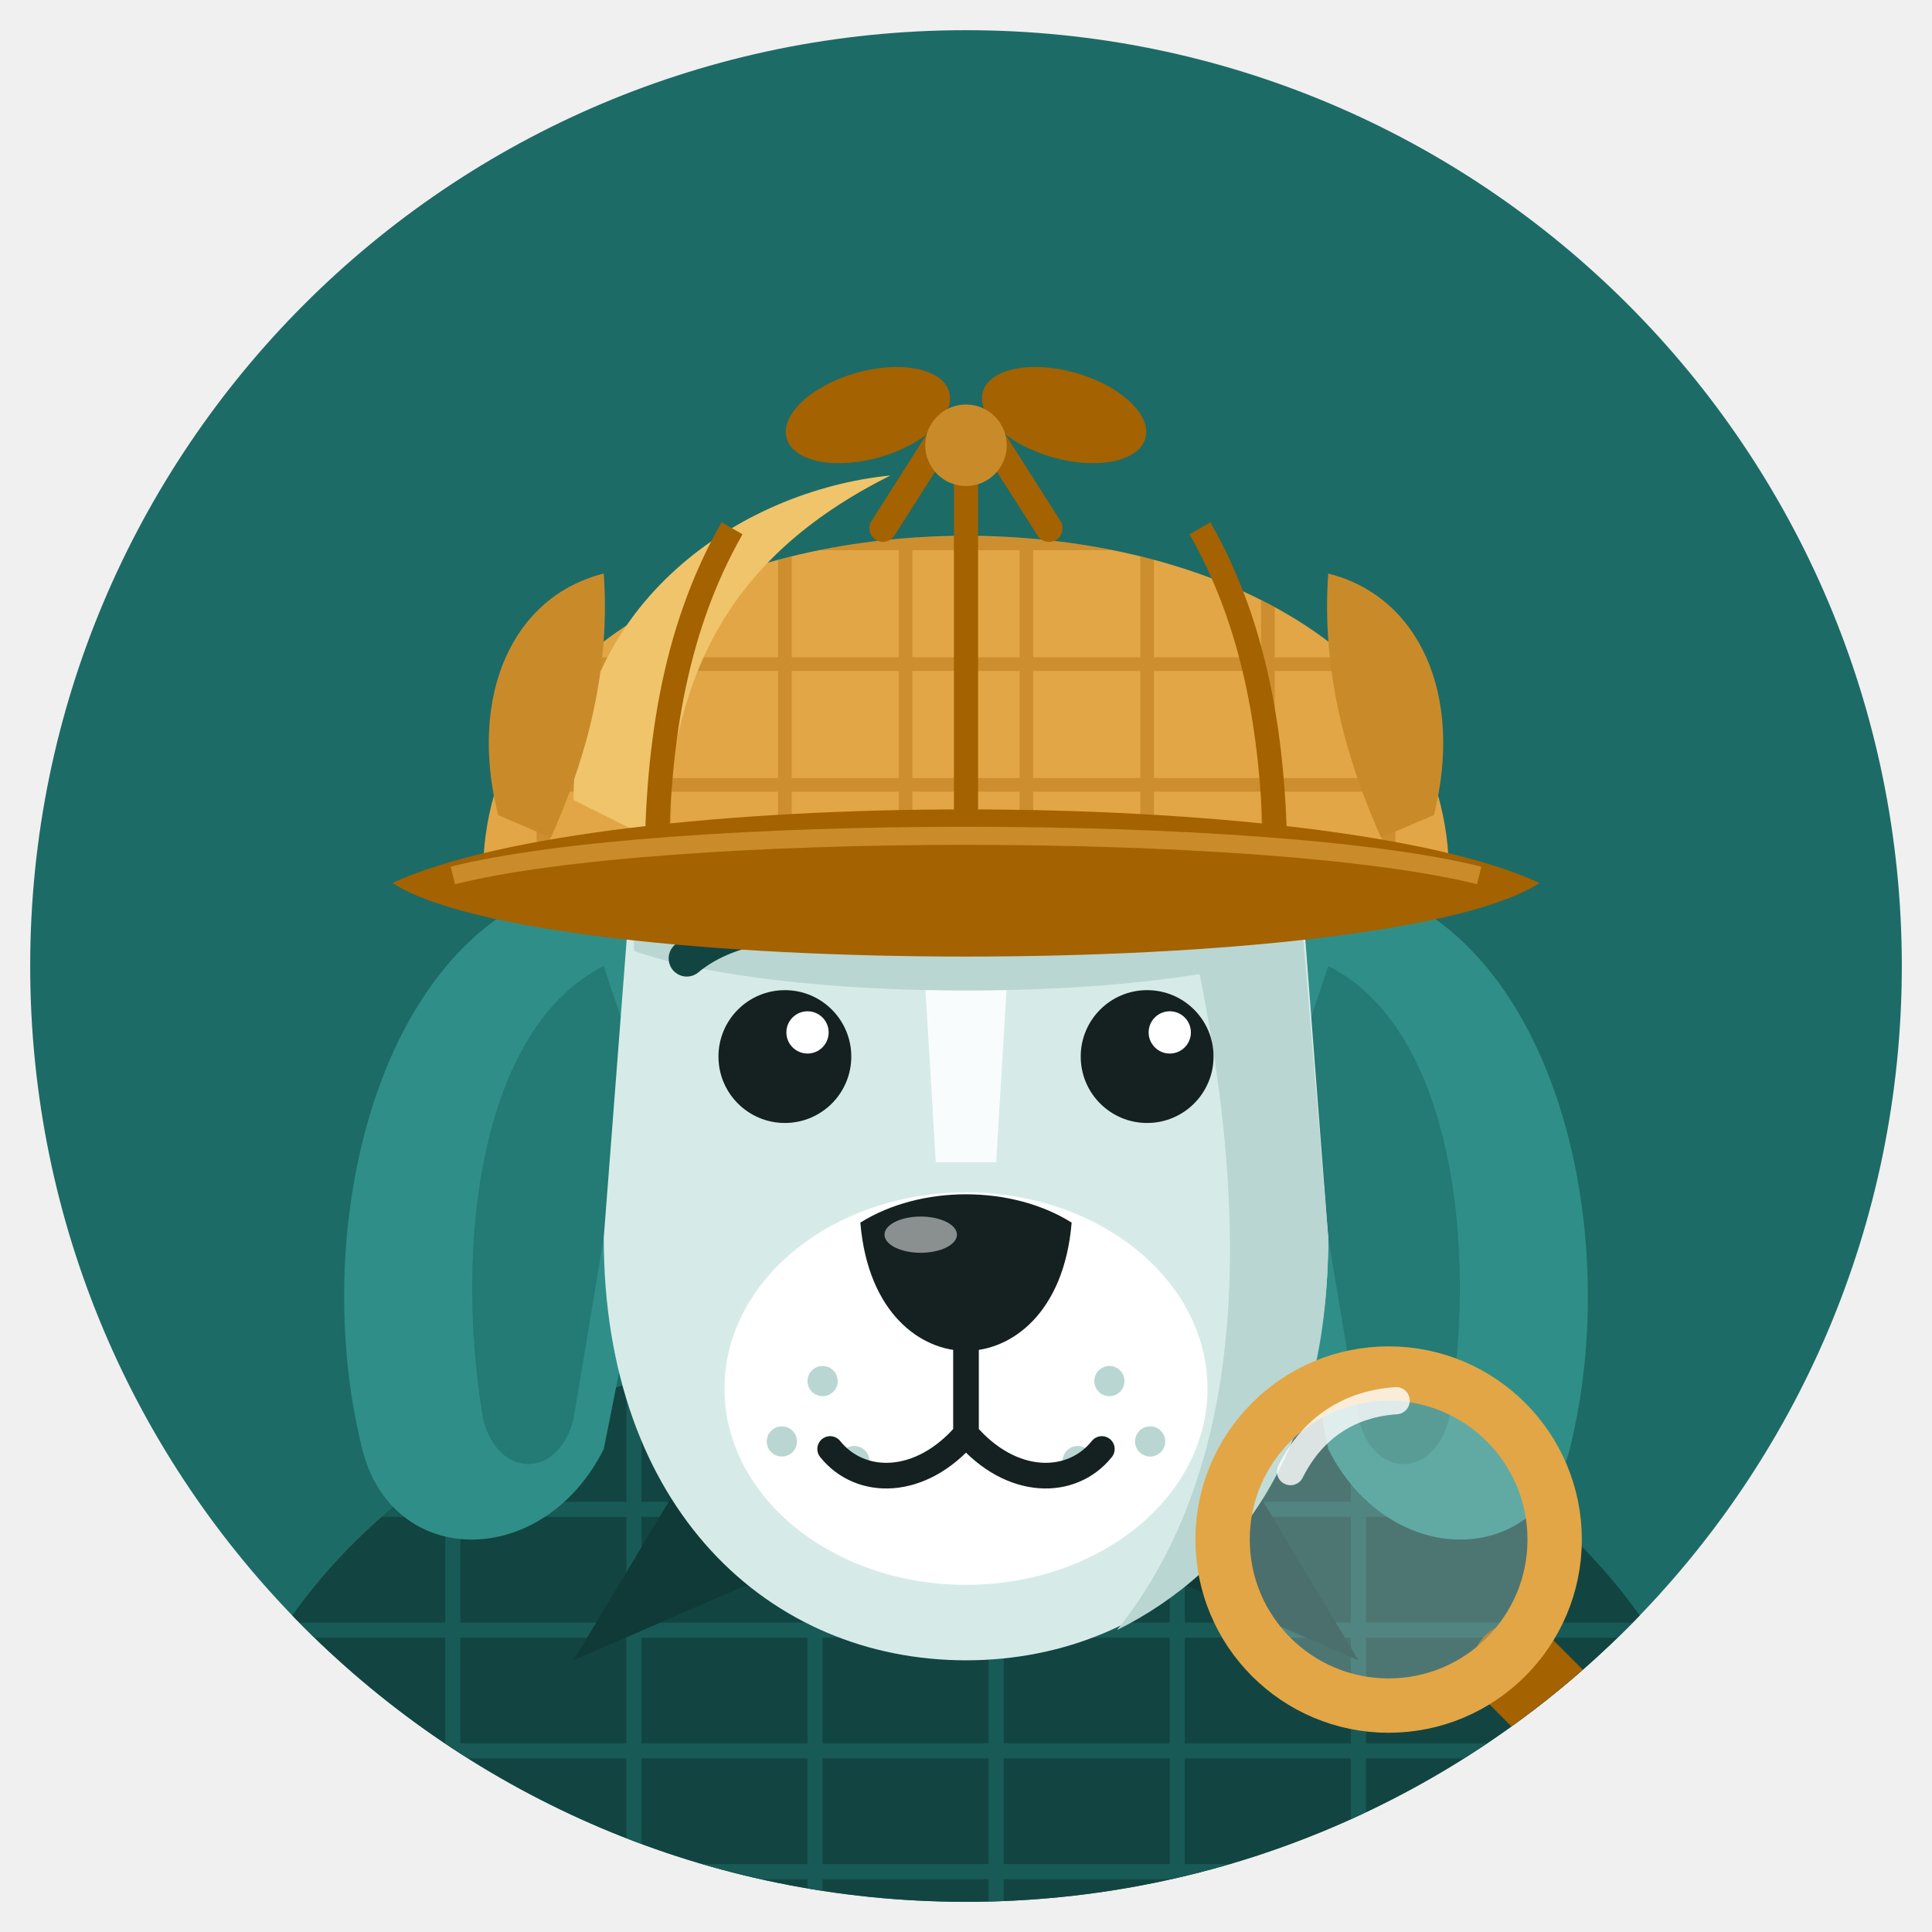
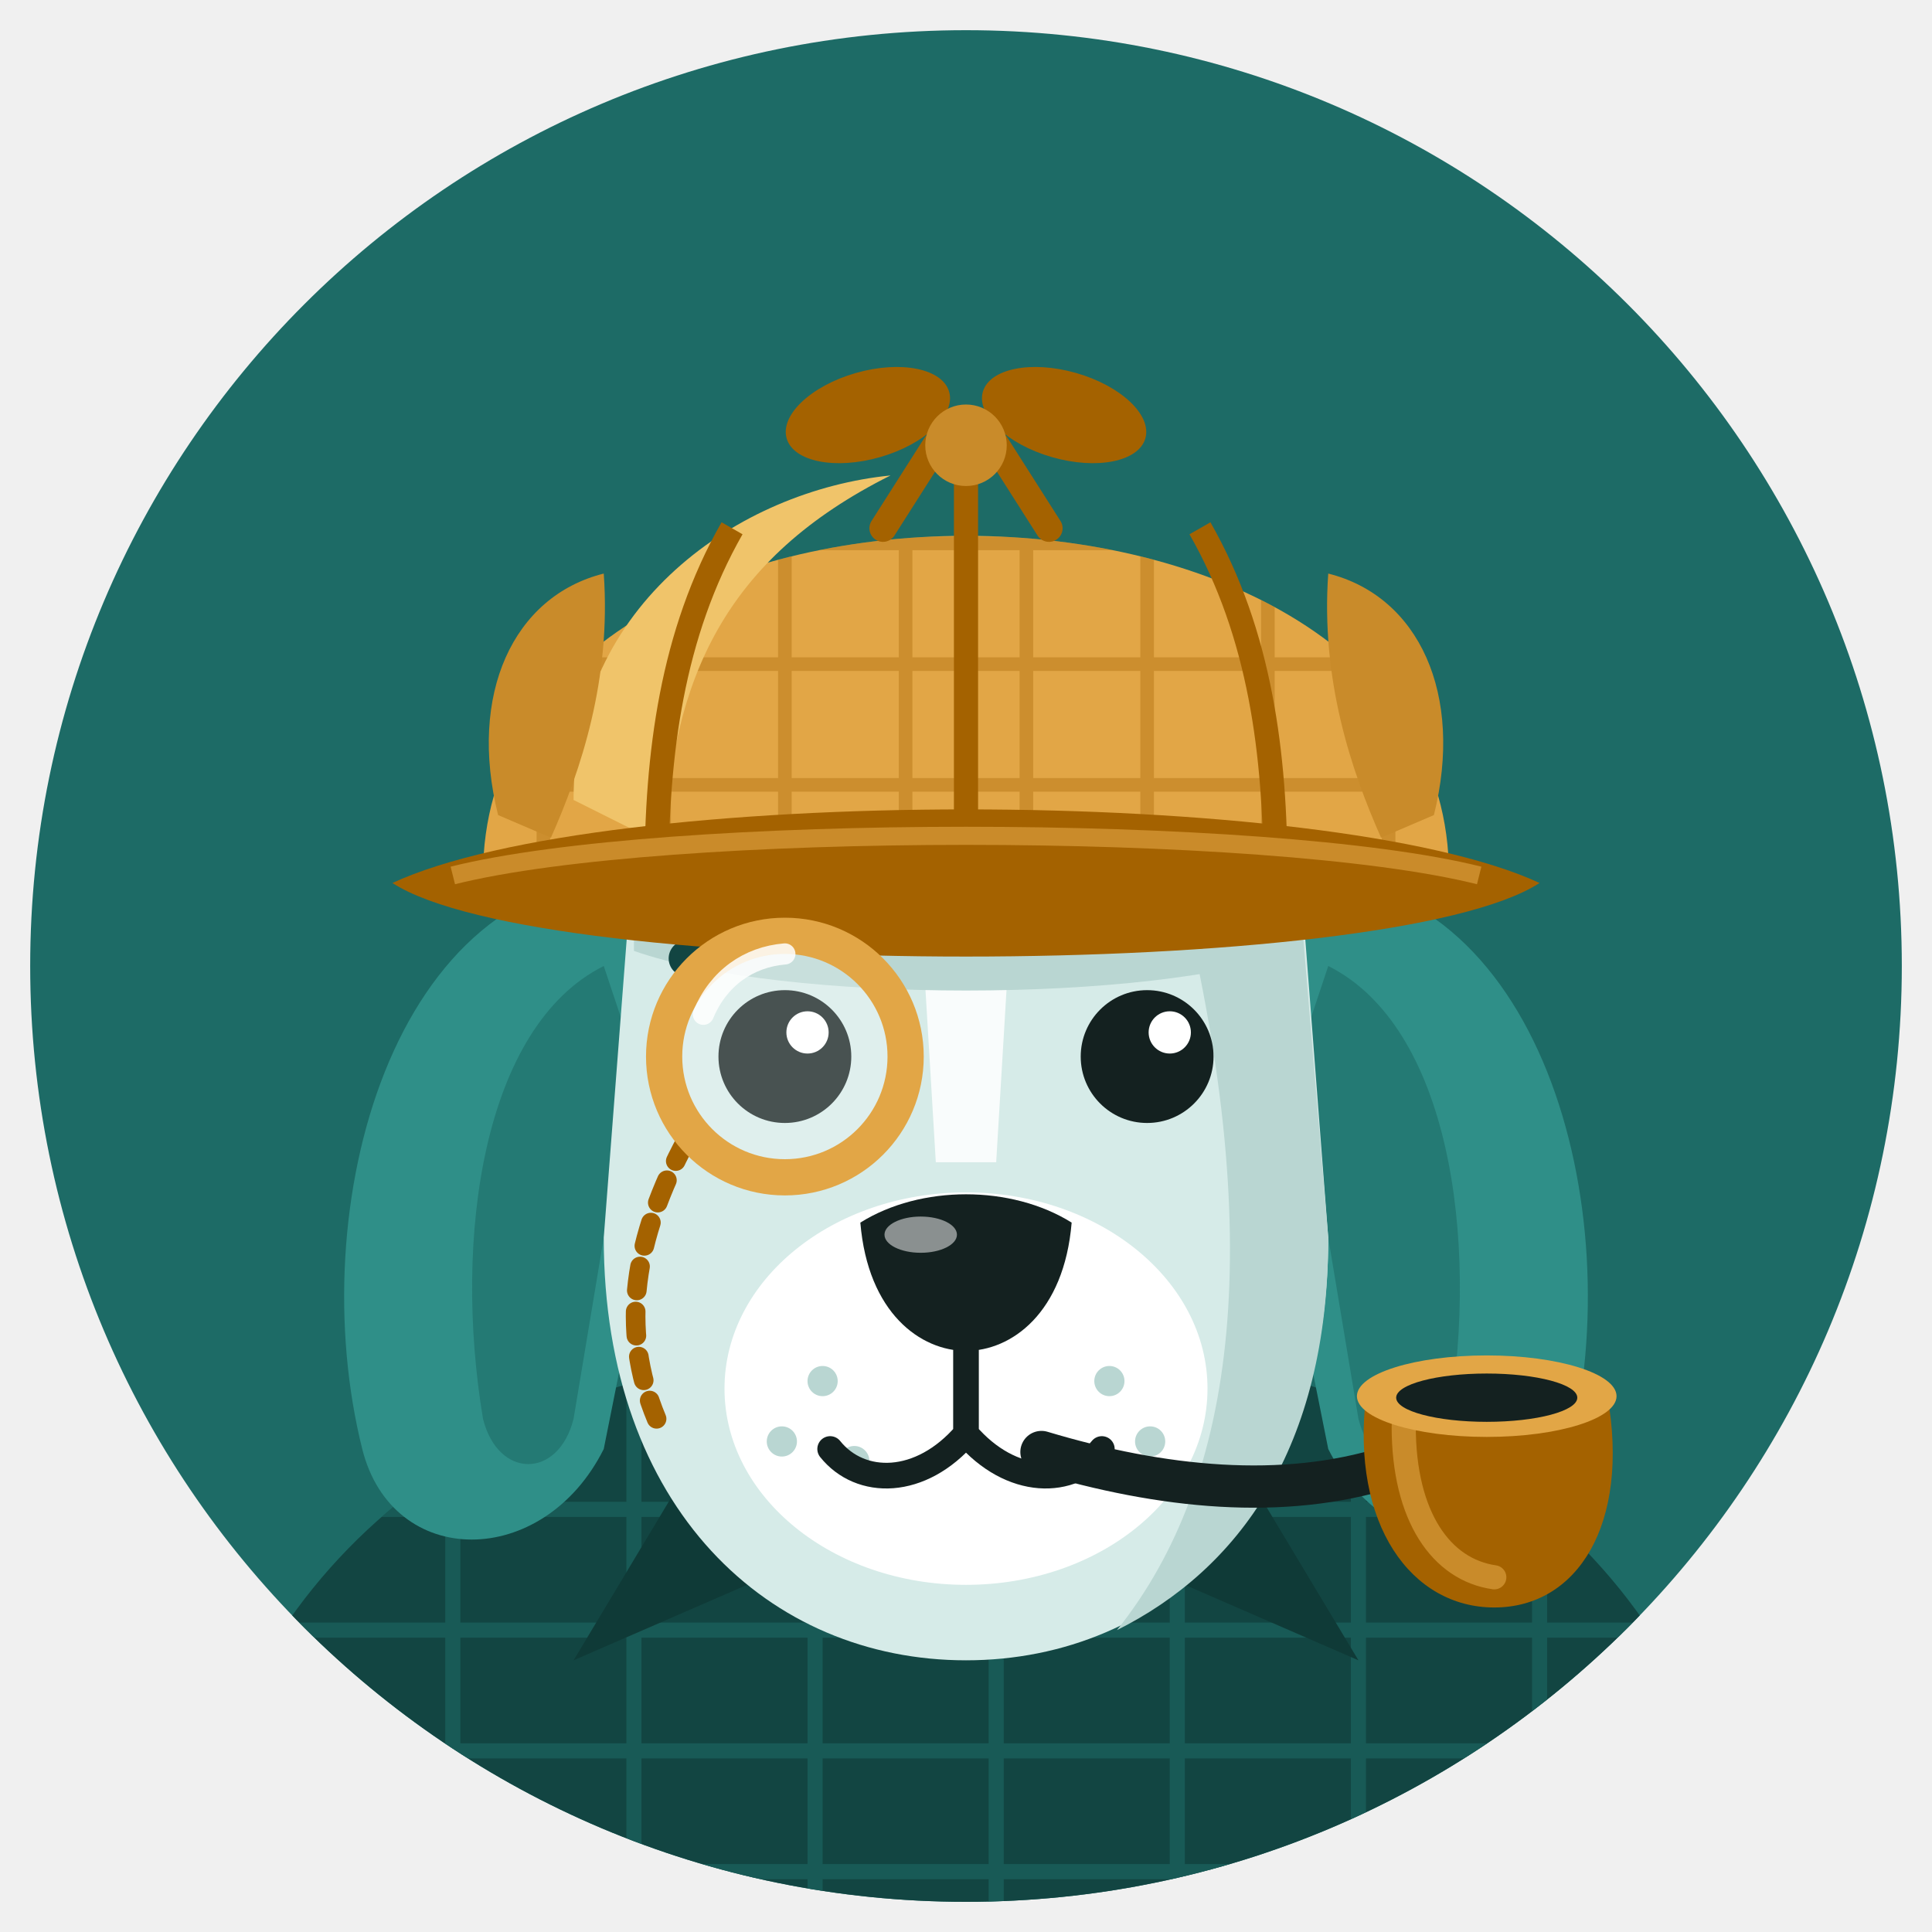
<svg xmlns="http://www.w3.org/2000/svg" viewBox="0 0 128 128">
  <defs>
    <clipPath id="badge">
      <circle cx="64" cy="64" r="62" />
    </clipPath>
    <clipPath id="crown">
      <path d="M32 58 C32 28 96 28 96 58 Z" />
    </clipPath>
    <clipPath id="cape">
      <path d="M12 128 C14 104 32 92 50 90 L78 90 C96 92 114 104 116 128 Z" />
    </clipPath>
  </defs>
  <circle cx="64" cy="64" r="62" fill="#1d6b66" />
  <g clip-path="url(#badge)">
    <rect x="52" y="80" width="24" height="16" fill="#b9d6d2" />
    <path d="M12 128 C14 104 32 92 50 90 L78 90 C96 92 114 104 116 128 Z" fill="#124542" />
    <g clip-path="url(#cape)" stroke="#1d6b66" stroke-width="1" opacity=".55">
      <path d="M20 100 H108 M16 108 H112 M14 116 H114 M12 124 H116" />
      <path d="M30 88 V128 M42 88 V128 M54 88 V128 M66 88 V128 M78 88 V128 M90 88 V128 M102 88 V128" />
    </g>
    <path d="M50 90 L38 110 L61 100 Z" fill="#0f3a37" />
    <path d="M78 90 L90 110 L67 100 Z" fill="#0f3a37" />
    <path d="M42 58 C26 58 20 80 24 96 C26 104 36 104 40 96 L46 66 Z" fill="#2f8f88" />
    <path d="M40 64 C32 68 30 82 32 94 C33 98 37 98 38 94 L42 70 Z" fill="#247a74" />
    <path d="M86 58 C102 58 108 80 104 96 C102 104 92 104 88 96 L82 66 Z" fill="#2f8f88" />
    <path d="M88 64 C96 68 98 82 96 94 C95 98 91 98 90 94 L86 70 Z" fill="#247a74" />
    <path d="M42 56 C42 44 86 44 86 56 L88 82 C88 100 77 110 64 110 C51 110 40 100 40 82 Z" fill="#d6ebe8" />
    <path d="M78 58 L86 58 L88 82 C88 96 82 104 74 108 C82 98 84 82 78 58 Z" fill="#b9d6d2" />
    <path d="M60.5 52 L67.5 52 L66 77 L62 77 Z" fill="#ffffff" opacity=".85" />
    <path d="M42 58 C52 63 76 63 86 58 L86 63 C76 66.5 52 66.5 42 63 Z" fill="#b9d6d2" />
    <ellipse cx="64" cy="92" rx="16" ry="13" fill="#ffffff" />
    <g fill="#b9d6d2">
      <circle cx="54.5" cy="91.5" r="1" />
      <circle cx="51.8" cy="95.5" r="1" />
      <circle cx="56.6" cy="96.8" r="1" />
      <circle cx="73.5" cy="91.5" r="1" />
      <circle cx="76.2" cy="95.5" r="1" />
      <circle cx="71.4" cy="96.8" r="1" />
    </g>
    <path d="M57 81 C61 78.5 67 78.5 71 81 C70.5 87 67 89.5 64 89.5 C61 89.5 57.5 87 57 81 Z" fill="#142120" />
    <ellipse cx="61" cy="81.8" rx="2.4" ry="1.2" fill="#ffffff" opacity=".5" />
    <path d="M64 89.5 V95 M64 95 C61 98.5 57 98.5 55 96 M64 95 C67 98.5 71 98.5 73 96" stroke="#142120" stroke-width="1.7" stroke-linecap="round" fill="none" />
    <circle cx="52" cy="70" r="4.4" fill="#142120" />
    <circle cx="76" cy="70" r="4.4" fill="#142120" />
    <circle cx="53.5" cy="68.4" r="1.4" fill="#ffffff" />
    <circle cx="77.5" cy="68.4" r="1.4" fill="#ffffff" />
    <path d="M45.5 63.5 C48.5 61 53.5 60.6 57 62" stroke="#124542" stroke-width="2.4" stroke-linecap="round" fill="none" />
    <path d="M71 60 C74.5 57.6 79.5 57.8 82.5 60.6" stroke="#124542" stroke-width="2.4" stroke-linecap="round" fill="none" />
    <path d="M32 58 C32 28 96 28 96 58 Z" fill="#e2a646" />
    <g clip-path="url(#crown)" stroke="#a46200" stroke-width=".9" opacity=".35">
      <path d="M32 36 H96 M32 44 H96 M32 52 H96" />
      <path d="M36 28 V58 M44 28 V58 M52 28 V58 M60 28 V58 M68 28 V58 M76 28 V58 M84 28 V58 M92 28 V58" />
    </g>
    <path d="M38 53 C38 40 49 32.5 59 31.5 C48 37 44.5 45 44 56 Z" fill="#f0c46a" />
    <path d="M64 31 V58 M48.5 35 C44.5 42 43.5 50 43.5 58 M79.5 35 C83.5 42 84.5 50 84.5 58" stroke="#a46200" stroke-width="1.6" fill="none" />
    <path d="M33 54 C31 46 34 39.5 40 38 C40.5 45 38.5 51 36.5 55.5 Z" fill="#c98b2a" />
    <path d="M95 54 C97 46 94 39.5 88 38 C87.5 45 89.5 51 91.5 55.5 Z" fill="#c98b2a" />
    <path d="M26 58.5 C40 52 88 52 102 58.5 C92 65 36 65 26 58.5 Z" fill="#a46200" />
    <path d="M30 58 C44 54.5 84 54.5 98 58" stroke="#e2a646" stroke-width="1.2" fill="none" opacity=".6" />
    <ellipse cx="57.5" cy="27.5" rx="5.6" ry="2.9" transform="rotate(-16 57.5 27.5)" fill="#a46200" />
    <ellipse cx="70.5" cy="27.5" rx="5.6" ry="2.9" transform="rotate(16 70.5 27.5)" fill="#a46200" />
    <path d="M62 29.5 L58.5 35 M66 29.5 L69.5 35" stroke="#a46200" stroke-width="1.8" stroke-linecap="round" />
    <circle cx="64" cy="29.5" r="2.7" fill="#c98b2a" />
-     <path d="M100.5 110.5 L113 123" stroke="#a46200" stroke-width="6" stroke-linecap="round" />
-     <circle cx="92" cy="102" r="11" fill="#d6ebe8" fill-opacity=".3" stroke="#e2a646" stroke-width="3.6" />
-     <path d="M85.5 97.5 C87 94.5 89.5 93 92.5 92.8" stroke="#ffffff" stroke-width="1.8" stroke-linecap="round" fill="none" opacity=".8" />
+     <path d="M45.5 75.5 C42 82 41 88 43.5 94" stroke="#a46200" stroke-width="1.3" stroke-dasharray="1.6 1.4" stroke-linecap="round" fill="none" />
+     <circle cx="52" cy="70" r="8" fill="#ffffff" fill-opacity=".22" stroke="#e2a646" stroke-width="2.4" />
+     <path d="M46.6 67.2 C47.6 64.8 49.6 63.4 52 63.2" stroke="#ffffff" stroke-width="1.4" stroke-linecap="round" fill="none" opacity=".85" />
+     <path d="M69 96.2 C77 98.6 85 99.4 92 97.2" stroke="#142120" stroke-width="2.8" stroke-linecap="round" fill="none" />
+     <path d="M90.5 92.5 C89.5 101 93.5 106.5 99 106.5 C104.5 106.5 108 101 106.5 92.5 Z" fill="#a46200" />
+     <path d="M93 94.5 C93 100.5 95.5 104 99 104.5" stroke="#c98b2a" stroke-width="1.6" stroke-linecap="round" fill="none" />
+     <ellipse cx="98.5" cy="92.5" rx="8.6" ry="2.7" fill="#e2a646" />
+     <ellipse cx="98.5" cy="92.6" rx="6" ry="1.6" fill="#142120" />
  </g>
</svg>
